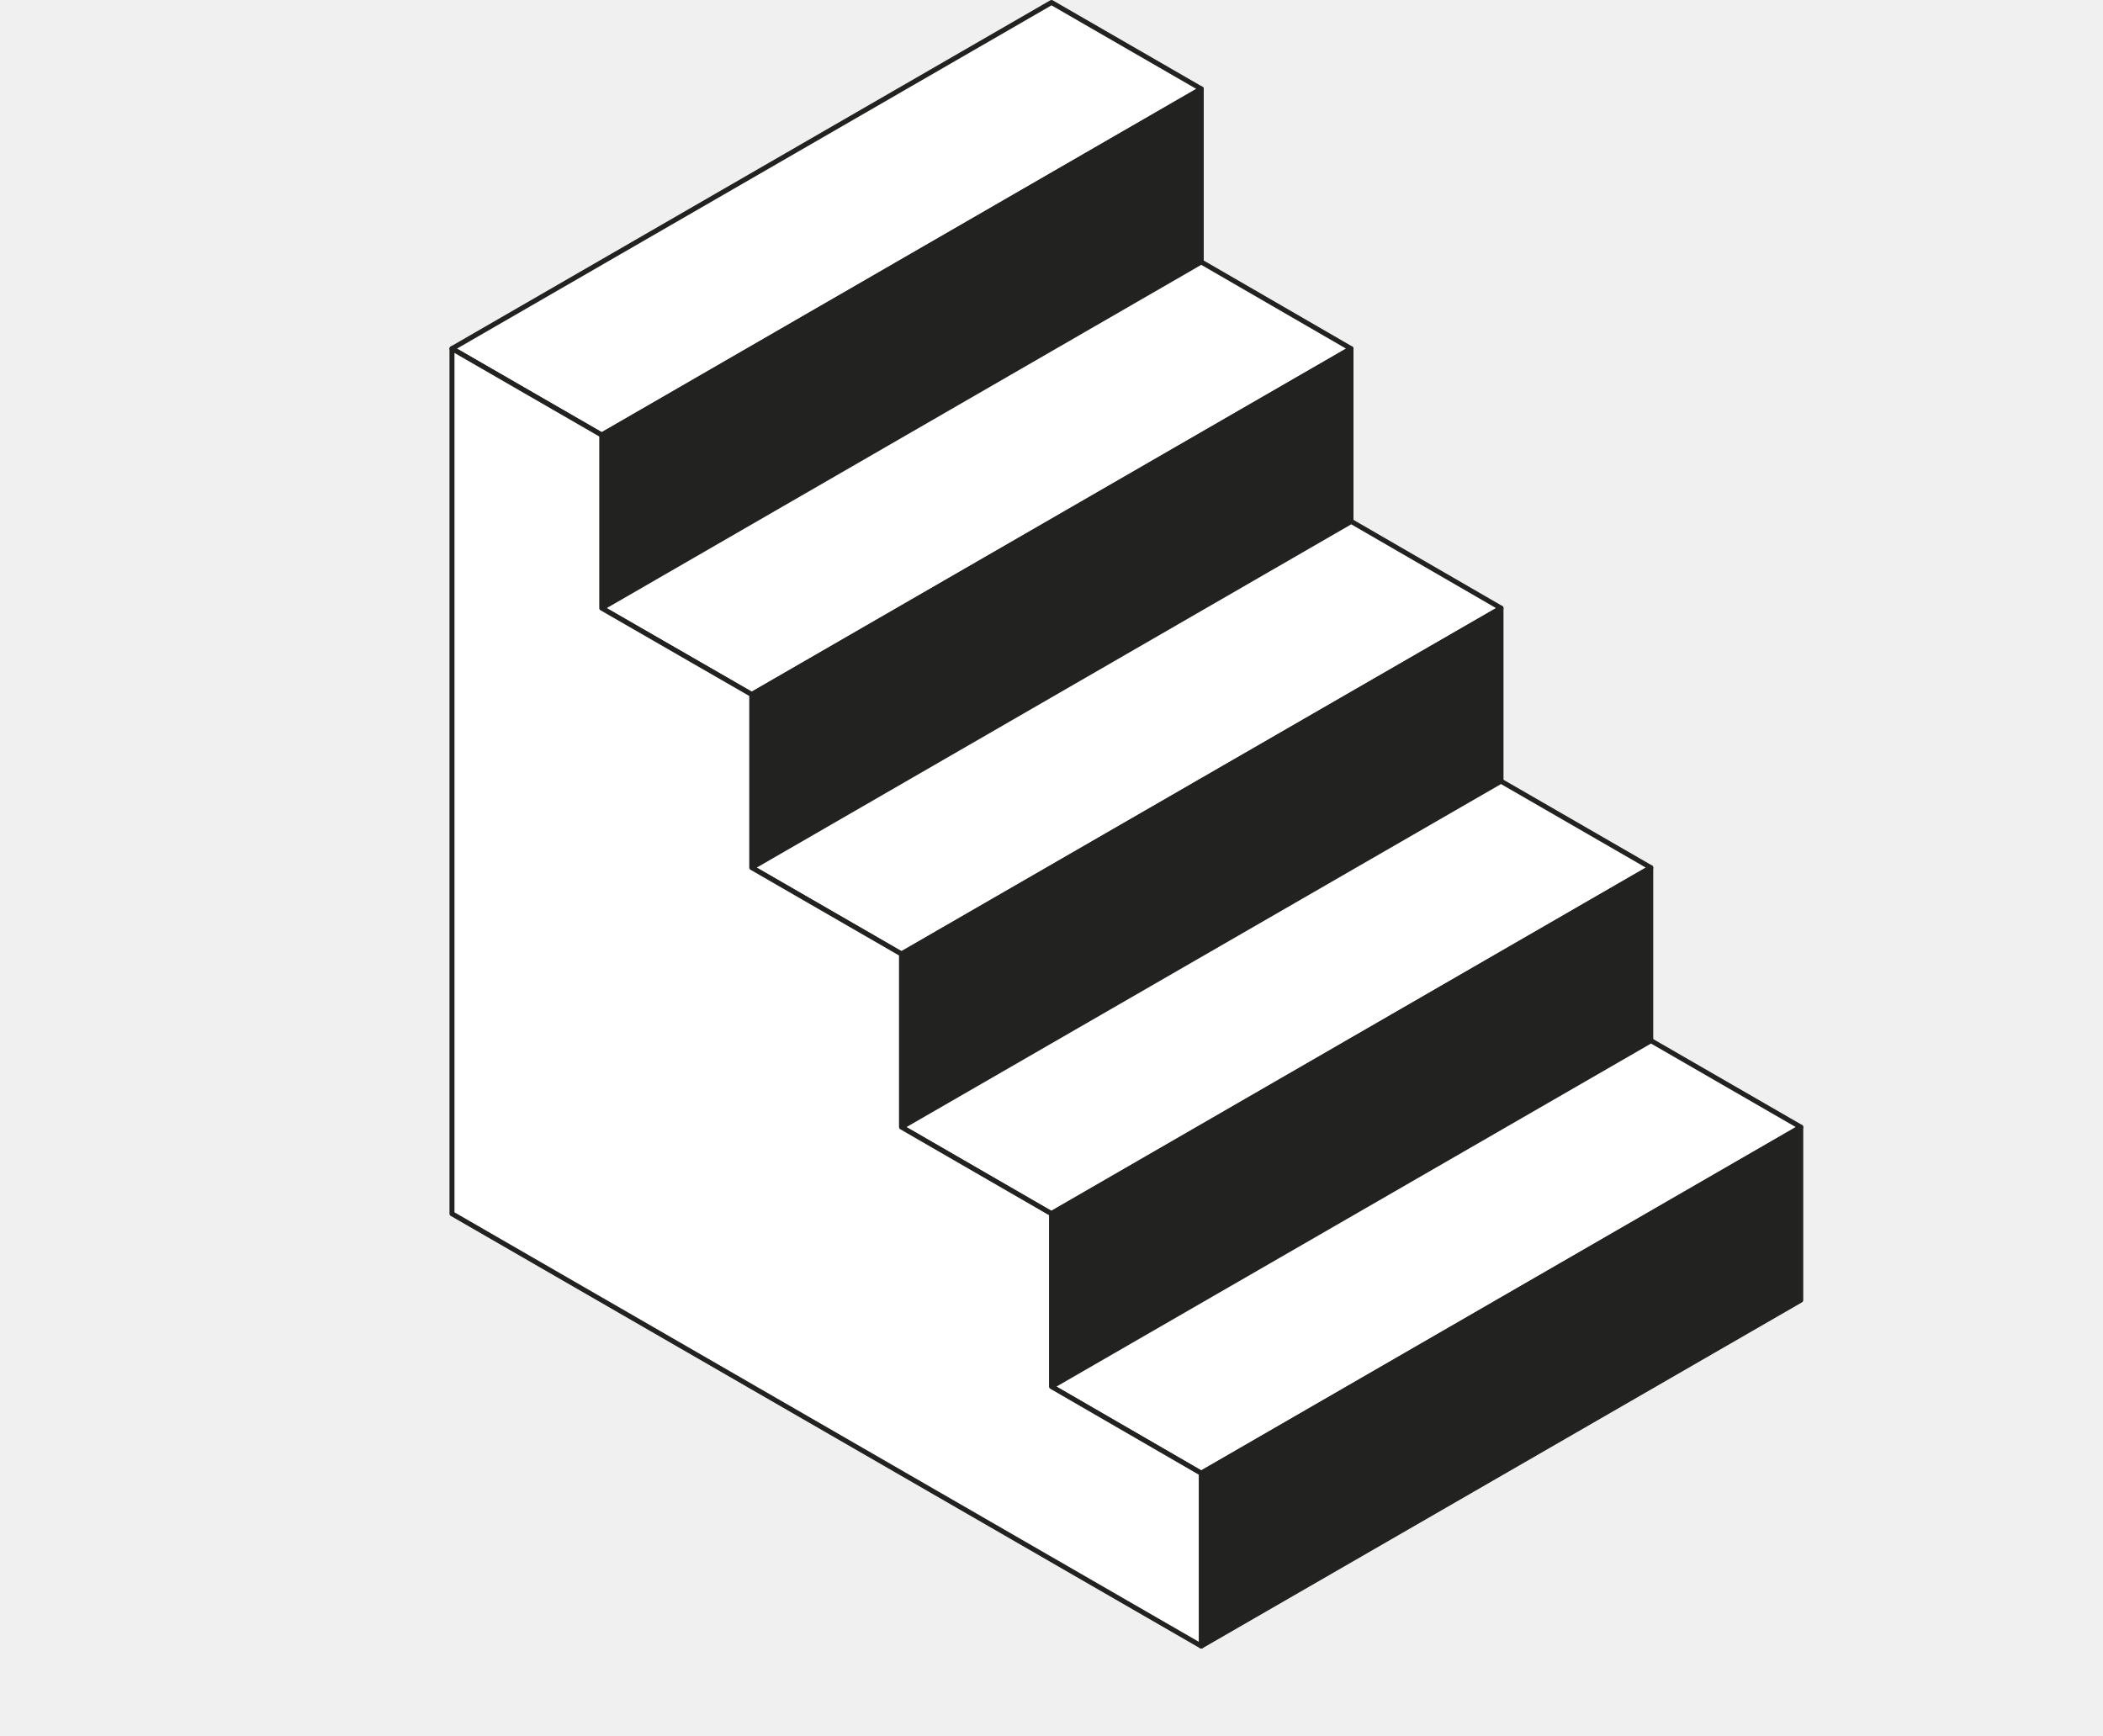
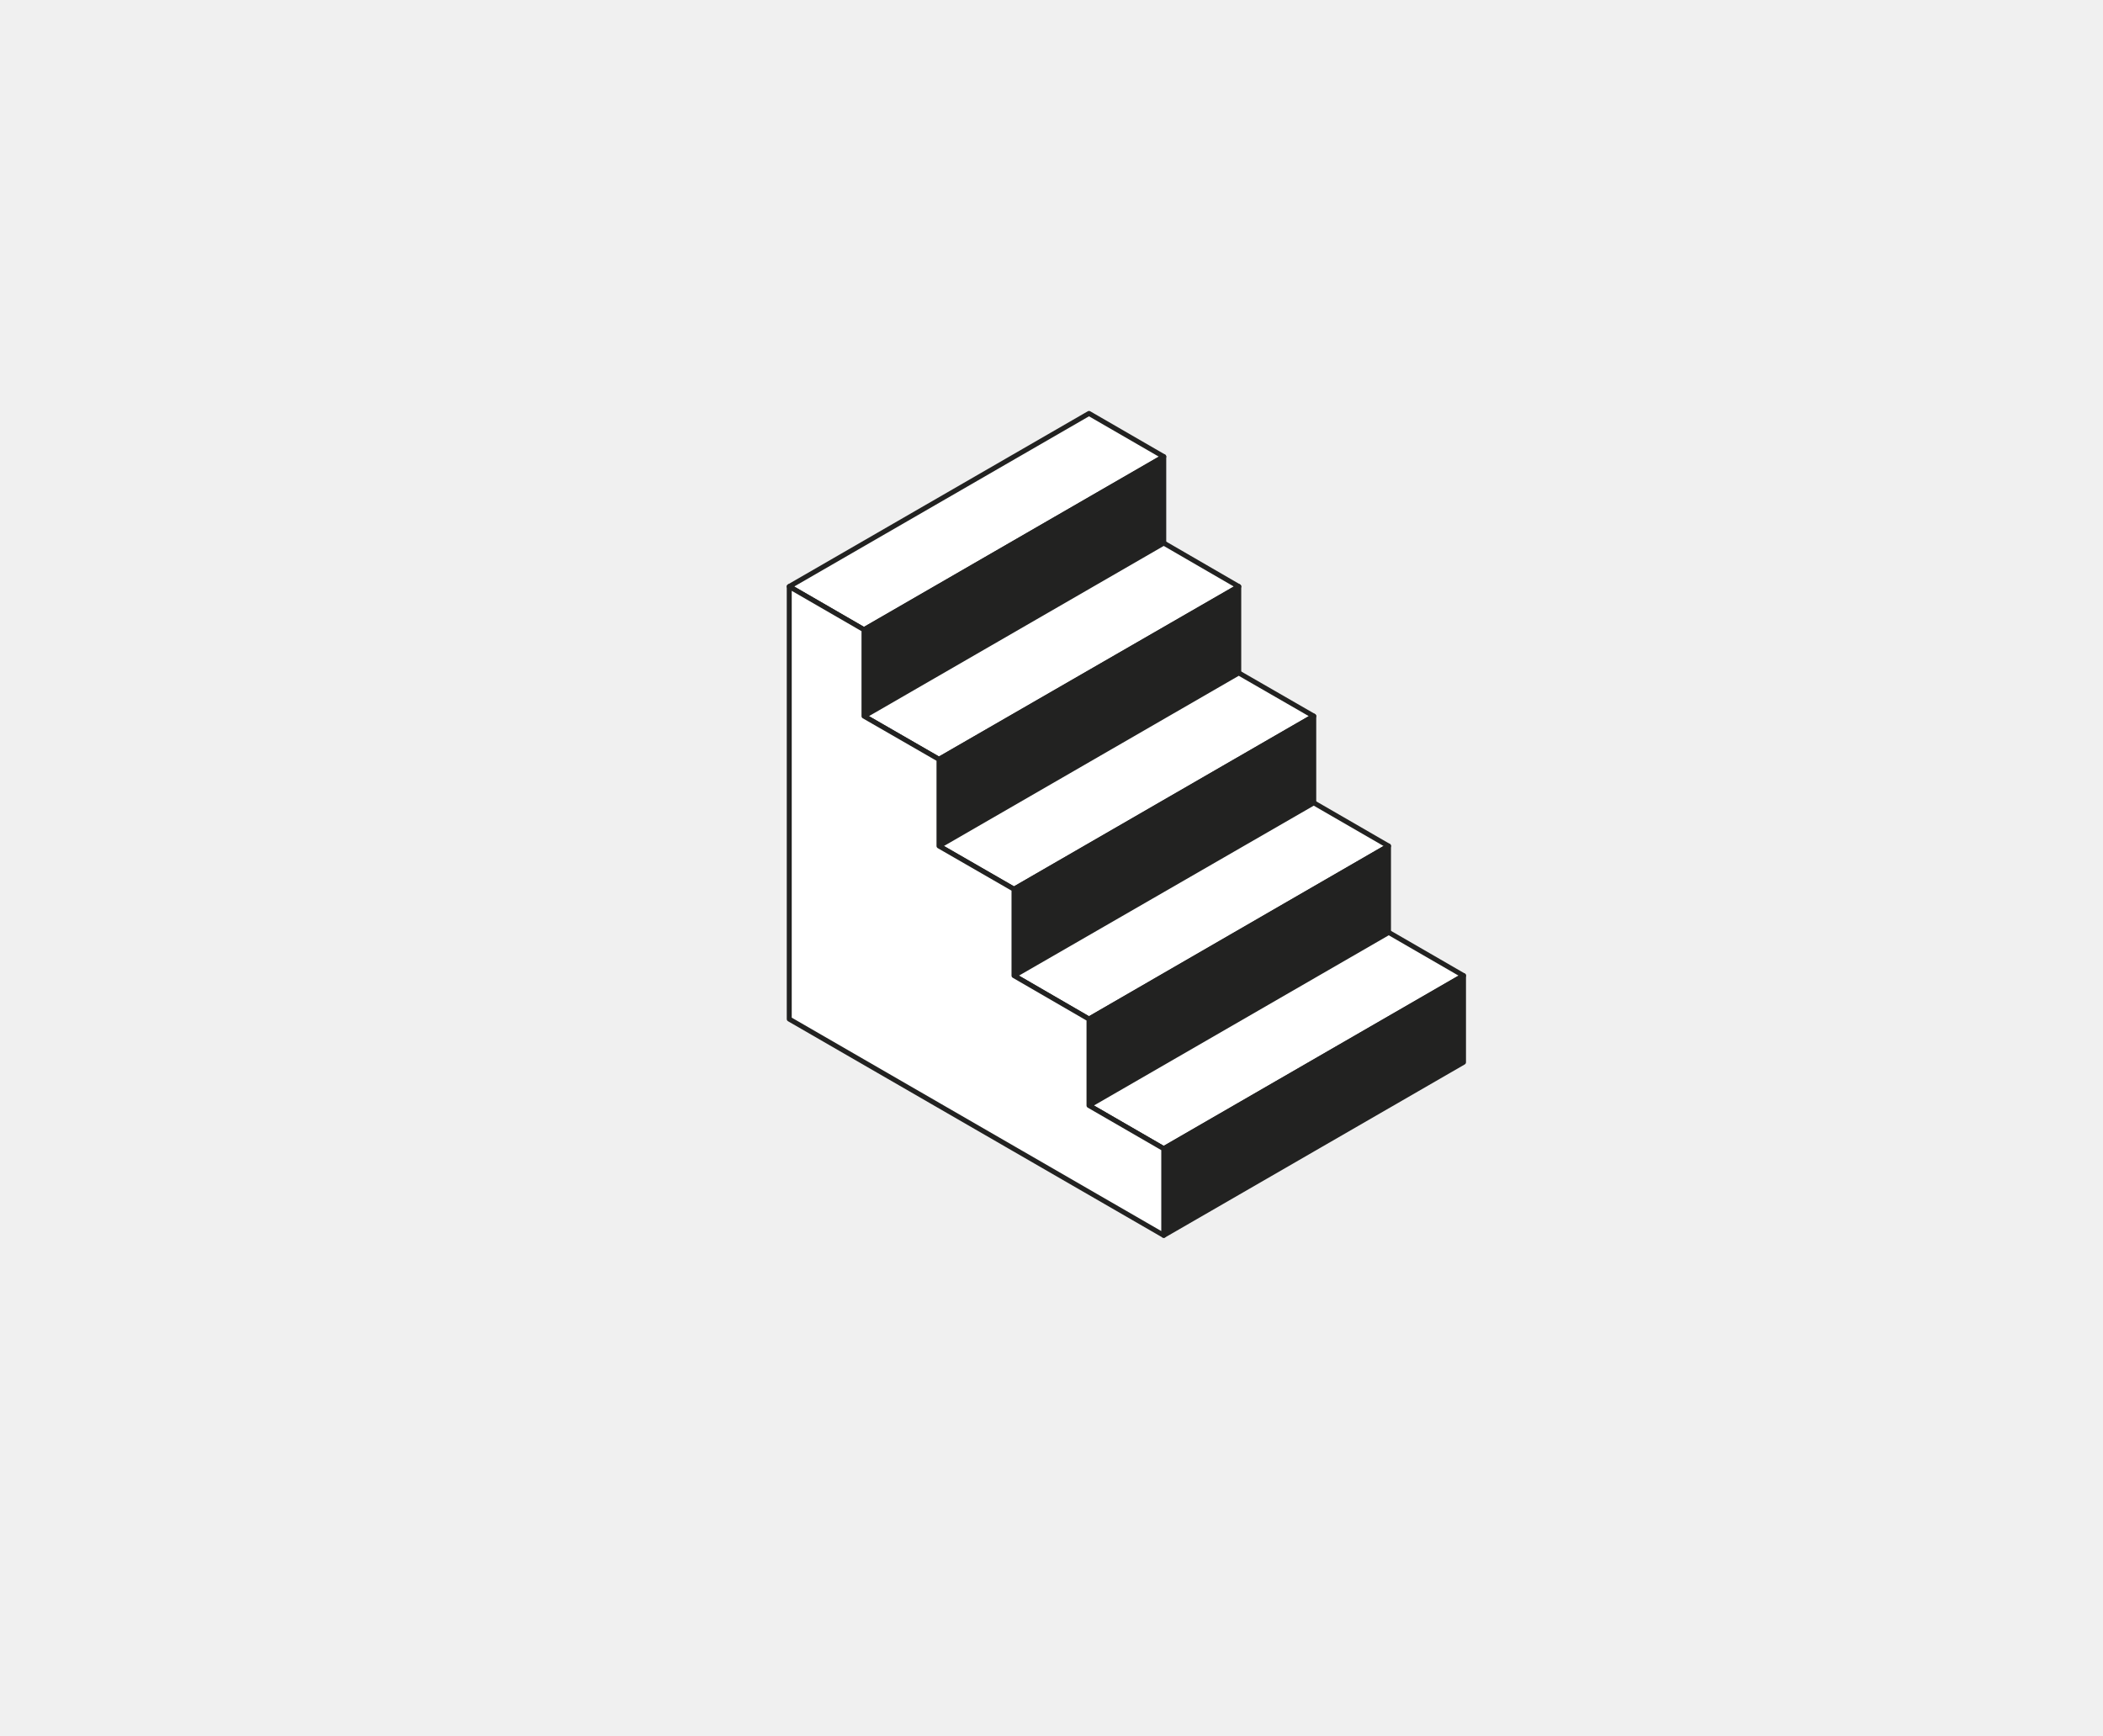
<svg xmlns="http://www.w3.org/2000/svg" version="1.1" x="0px" y="0px" width="846.8px" height="698.8px" viewBox="0 0 846.8 698.8" style="enable-background:new 0 0 846.8 698.8;" xml:space="preserve">
  <style type="text/css">

	.st0{fill:#222221;stroke:#222221;stroke-width:2;stroke-linecap:round;stroke-linejoin:round;stroke-miterlimit:10;}
	.st1{fill:none;stroke:#222221;stroke-width:2;stroke-linecap:round;stroke-linejoin:round;stroke-miterlimit:10;}
	.st2{fill:#FFFFFF;stroke:#222221;stroke-width:2;stroke-linecap:round;stroke-linejoin:round;stroke-miterlimit:10;}
	.st3{fill:#222221;}
	.st4{display:inline;}
	.st5{display:none;}

</style>
  <g id="Ladder_1_" class="st5">
    <g id="Ladder" class="st4">
      <line class="st1" x1="363" y1="662.9" x2="363" y2="105.5" />
      <line class="st1" x1="483.7" y1="593.3" x2="483.7" y2="35.8" />
      <line class="st1" x1="363" y1="175.2" x2="483.7" y2="105.5" />
      <line class="st1" x1="363" y1="244.9" x2="483.7" y2="175.2" />
      <line class="st1" x1="363" y1="314.6" x2="483.7" y2="244.9" />
      <line class="st1" x1="363" y1="384.2" x2="483.7" y2="314.6" />
      <line class="st1" x1="363" y1="453.9" x2="483.7" y2="384.2" />
      <line class="st1" x1="363" y1="523.6" x2="483.7" y2="453.9" />
      <line class="st1" x1="363.1" y1="593.3" x2="483.7" y2="523.6" />
    </g>
  </g>
  <g id="Files_1_" class="st5">
    <g id="Files" class="st4">
      <polygon class="st2" points="363,349.4 664.8,523.6 664.8,314.5 363.1,140.4   " />
      <polygon class="st2" points="302.7,384.2 604.4,558.4 604.4,349.4 302.7,175.2   " />
      <polygon class="st2" points="242.4,419.1 544.1,593.3 544.1,384.2 242.4,210   " />
    </g>
  </g>
  <g id="Wide_Stairs_1_" class="st5">
    <g id="Wide_Stairs" class="st4">
      <polygon class="st2" points="121.7,419.1 604.4,140.4 664.8,175.2 182,453.9   " />
      <polygon class="st0" points="182,453.9 182,523.6 664.8,244.9 664.8,175.2   " />
      <polygon class="st2" points="182,523.6 664.8,244.9 725.1,279.7 242.4,558.4   " />
      <polygon class="st0" points="242.4,558.4 242.4,628.1 725.1,349.4 725.1,279.7   " />
    </g>
  </g>
  <g id="Bricks_1_" class="st5">
    <g id="Bricks" class="st4">
      <polygon class="st2" points="242.4,628.1 242.4,488.7 483.8,349.4 483.8,488.7   " />
      <polygon class="st2" points="363,419.1 363,279.7 604.4,140.4 604.4,279.7   " />
      <polygon class="st2" points="242.4,349.4 242.4,210 483.7,70.7 483.7,210   " />
    </g>
  </g>
  <g id="Boxes_1_" class="st5">
    <g id="Boxes" class="st4">
      <g>
        <polygon class="st2" points="242.4,419.1 121.7,349.4 121.7,279.7 242.4,349.4    " />
        <polygon class="st0" points="242.4,349.4 423.4,244.9 302.7,175.2 121.7,279.7    " />
        <polygon class="st2" points="242.4,419.1 242.4,349.4 423.4,244.9 423.4,314.6    " />
      </g>
      <g>
        <polygon class="st2" points="242.4,349.4 121.7,279.7 121.7,210 242.4,279.7    " />
        <polygon class="st2" points="242.4,279.7 423.4,175.2 302.7,105.5 121.7,210    " />
        <polygon class="st2" points="242.4,349.4 242.4,279.7 423.4,175.2 423.4,244.9    " />
      </g>
      <g>
        <polygon class="st2" points="363.1,488.8 242.4,419.1 242.4,349.4 363.1,419.1    " />
        <polygon class="st0" points="363,419.1 544.1,314.6 423.4,244.9 242.4,349.4    " />
        <polygon class="st2" points="363,488.7 363,419.1 544.1,314.6 544.1,384.2    " />
      </g>
      <g>
        <polygon class="st2" points="363.1,419.1 242.4,349.4 242.4,279.7 363.1,349.4    " />
        <polygon class="st2" points="363,349.4 544.1,244.9 423.4,175.2 242.4,279.7    " />
        <polygon class="st0" points="363,419.1 363,349.4 544.1,244.9 544.1,314.6    " />
      </g>
      <g>
        <polygon class="st2" points="483.7,558.4 363.1,488.8 363.1,419.1 483.7,488.7    " />
        <polygon class="st2" points="483.7,488.8 664.8,384.2 544.1,314.6 363,419.1    " />
        <polygon class="st0" points="483.7,558.4 483.7,488.7 664.8,384.2 664.8,453.9    " />
      </g>
    </g>
  </g>
  <g id="Pillar_1_" class="st5">
    <g id="Pillar" class="st4">
      <polygon class="st2" points="423.4,593.3 302.7,523.6 302.7,175.2 423.4,244.9   " />
      <polygon class="st0" points="423.4,593.3 544.1,523.6 544.1,175.2 423.4,244.9   " />
      <polygon class="st2" points="423.4,105.5 544.1,175.2 423.4,244.9 302.7,175.2   " />
      <path class="st2" d="M483.7,378.1c-20.4-40.5-60.3-36-60.3-36l0,251.1l120.7-69.7v-79.4C507.5,441.1,504.1,418.6,483.7,378.1" />
    </g>
  </g>
  <g id="Flag_1_" class="st5">
    <g id="Flag" class="st4">
      <path class="st3" d="M483.7,210.7c-51.4,29.6-55.2,8.3-106.5,37.9c-51.4,29.6-30.9,65-82.3,94.6c-51.4,29.6-61.6,12-112.9,41.6    l241.4,139.4c51.4-29.6,61.6-12,112.9-41.6c51.4-29.6,30.9-65,82.3-94.6c51.4-29.6,55.2-8.3,106.5-37.9L483.7,210.7z" />
      <path class="st2" d="M483.7,192.6c-51.4,29.6-55.2,8.3-106.5,37.9c-51.4,29.6-30.9,65-82.3,94.6c-51.4,29.6-61.6,12-112.9,41.6    l241.4,139.4c51.4-29.6,61.6-12,112.9-41.6c51.4-29.6,30.9-65,82.3-94.6c51.4-29.6,55.2-8.3,106.5-37.9L483.7,192.6z" />
    </g>
  </g>
  <g id="Beam_1_" class="st5">
    <g id="Beam" class="st4">
      <polygon class="st2" points="61.3,662.9 1,628.1 1,558.4 61.3,593.3   " />
      <polygon class="st2" points="1,558.4 61.3,593.3 845.8,140.4 785.4,105.5   " />
      <polygon class="st2" points="61.3,662.9 61.3,593.3 845.8,140.4 845.8,210   " />
    </g>
  </g>
  <g id="Wall_1_" class="st5">
    <g id="Wall" class="st4">
      <polygon class="st0" points="725.1,697.8 785.5,662.9 785.5,384.2 725.1,419.1   " />
      <polygon class="st2" points="785.5,384.2 725.1,419.1 121.7,70.7 182,35.8   " />
      <polygon class="st2" points="725.1,419.1 121.7,70.7 121.7,349.4 725.1,697.8   " />
    </g>
  </g>
  <g id="Stairs_1_">
    <g id="Stairs">
-       <polygon class="st2" points="182,140.4 423.4,1 483.7,35.8 242.3,175.2   " />
-       <polygon class="st0" points="242.3,175.2 483.7,35.8 483.7,105.5 242.3,244.9   " />
-       <polygon class="st2" points="242.3,244.9 483.7,105.5 544,140.4 302.7,279.7   " />
-       <polygon class="st0" points="302.7,279.7 544,140.4 544,210 302.7,349.4   " />
-       <polygon class="st2" points="302.7,349.4 544.1,210 604.4,244.9 363,384.2   " />
-       <polygon class="st0" points="363,384.2 604.4,244.9 604.4,314.6 363,453.9   " />
-       <polygon class="st2" points="363,453.9 604.4,314.6 664.7,349.4 423.4,488.8   " />
-       <polygon class="st0" points="423.4,488.7 664.7,349.4 664.7,419.1 423.4,558.4   " />
-       <polygon class="st2" points="423.4,558.4 664.8,419.1 725.1,453.9 483.7,593.3   " />
-       <polygon class="st0" points="483.7,593.3 725.1,453.9 725.1,523.6 483.7,662.9   " />
-       <polyline class="st2" points="182,140.4 242.3,175.2 242.3,244.9 302.7,279.7 302.7,349.4 363,384.2 363,453.9 423.4,488.8     423.4,558.4 483.7,593.3 483.7,662.9 182,488.8 182,140.4   " />
+       <polygon class="st2" points="317.8,236.2 438.5,166.5 468.6,183.9 347.9,253.6   " />
+       <polygon class="st0" points="347.9,253.6 468.6,183.9 468.6,218.7 347.9,288.4   " />
+       <polygon class="st2" points="347.9,288.4 468.6,218.7 498.8,236.2 378.1,305.8   " />
+       <polygon class="st0" points="378.1,305.8 498.8,236.2 498.8,271 378.1,340.7   " />
+       <polygon class="st2" points="378.1,340.7 498.8,271 529,288.4 408.3,358.1   " />
+       <polygon class="st0" points="408.3,358.1 529,288.4 529,323.3 408.3,392.9   " />
+       <polygon class="st2" points="408.3,392.9 529,323.3 559.1,340.7 438.5,410.4   " />
+       <polygon class="st0" points="438.5,410.4 559.1,340.7 559.1,375.5 438.5,445.2   " />
+       <polygon class="st2" points="438.5,445.2 559.2,375.5 589.3,392.9 468.6,462.6   " />
+       <polygon class="st0" points="468.6,462.6 589.3,392.9 589.3,427.8 468.6,497.5   " />
+       <polyline class="st2" points="317.8,236.2 347.9,253.6 347.9,288.4 378.1,305.8 378.1,340.7 408.3,358.1 408.3,392.9 438.5,410.4     438.5,445.2 468.6,462.6 468.6,497.5 317.8,410.4 317.8,236.2   " />
    </g>
  </g>
  <g id="Floor_1_" class="st5">
    <g id="Floor" class="st4">
      <polygon class="st2" points="363.1,523.6 121.7,384.2 121.7,349.4 363.1,488.8   " />
      <polygon class="st0" points="363.1,523.6 725.1,314.6 725.1,279.7 363,488.8   " />
      <polygon class="st2" points="363.1,488.7 725.1,279.7 483.7,140.4 121.7,349.4   " />
    </g>
  </g>
  <g id="Corner_1_" class="st5">
    <g id="Corner" class="st4">
      <polygon class="st2" points="182,314.5 302.7,384.2 423.4,314.6 544.1,384.2 664.8,314.5 423.4,175.2   " />
      <polygon class="st0" points="544.1,523.6 544.1,384.2 664.8,314.5 664.8,453.9   " />
      <polygon class="st2" points="544.1,523.6 544.1,384.2 423.4,314.5 423.4,453.9   " />
      <polygon class="st2" points="302.7,523.6 302.7,384.2 182,314.5 182,453.9   " />
      <polygon class="st0" points="302.7,523.6 302.7,384.2 423.4,314.5 423.4,453.9   " />
    </g>
  </g>
</svg>
